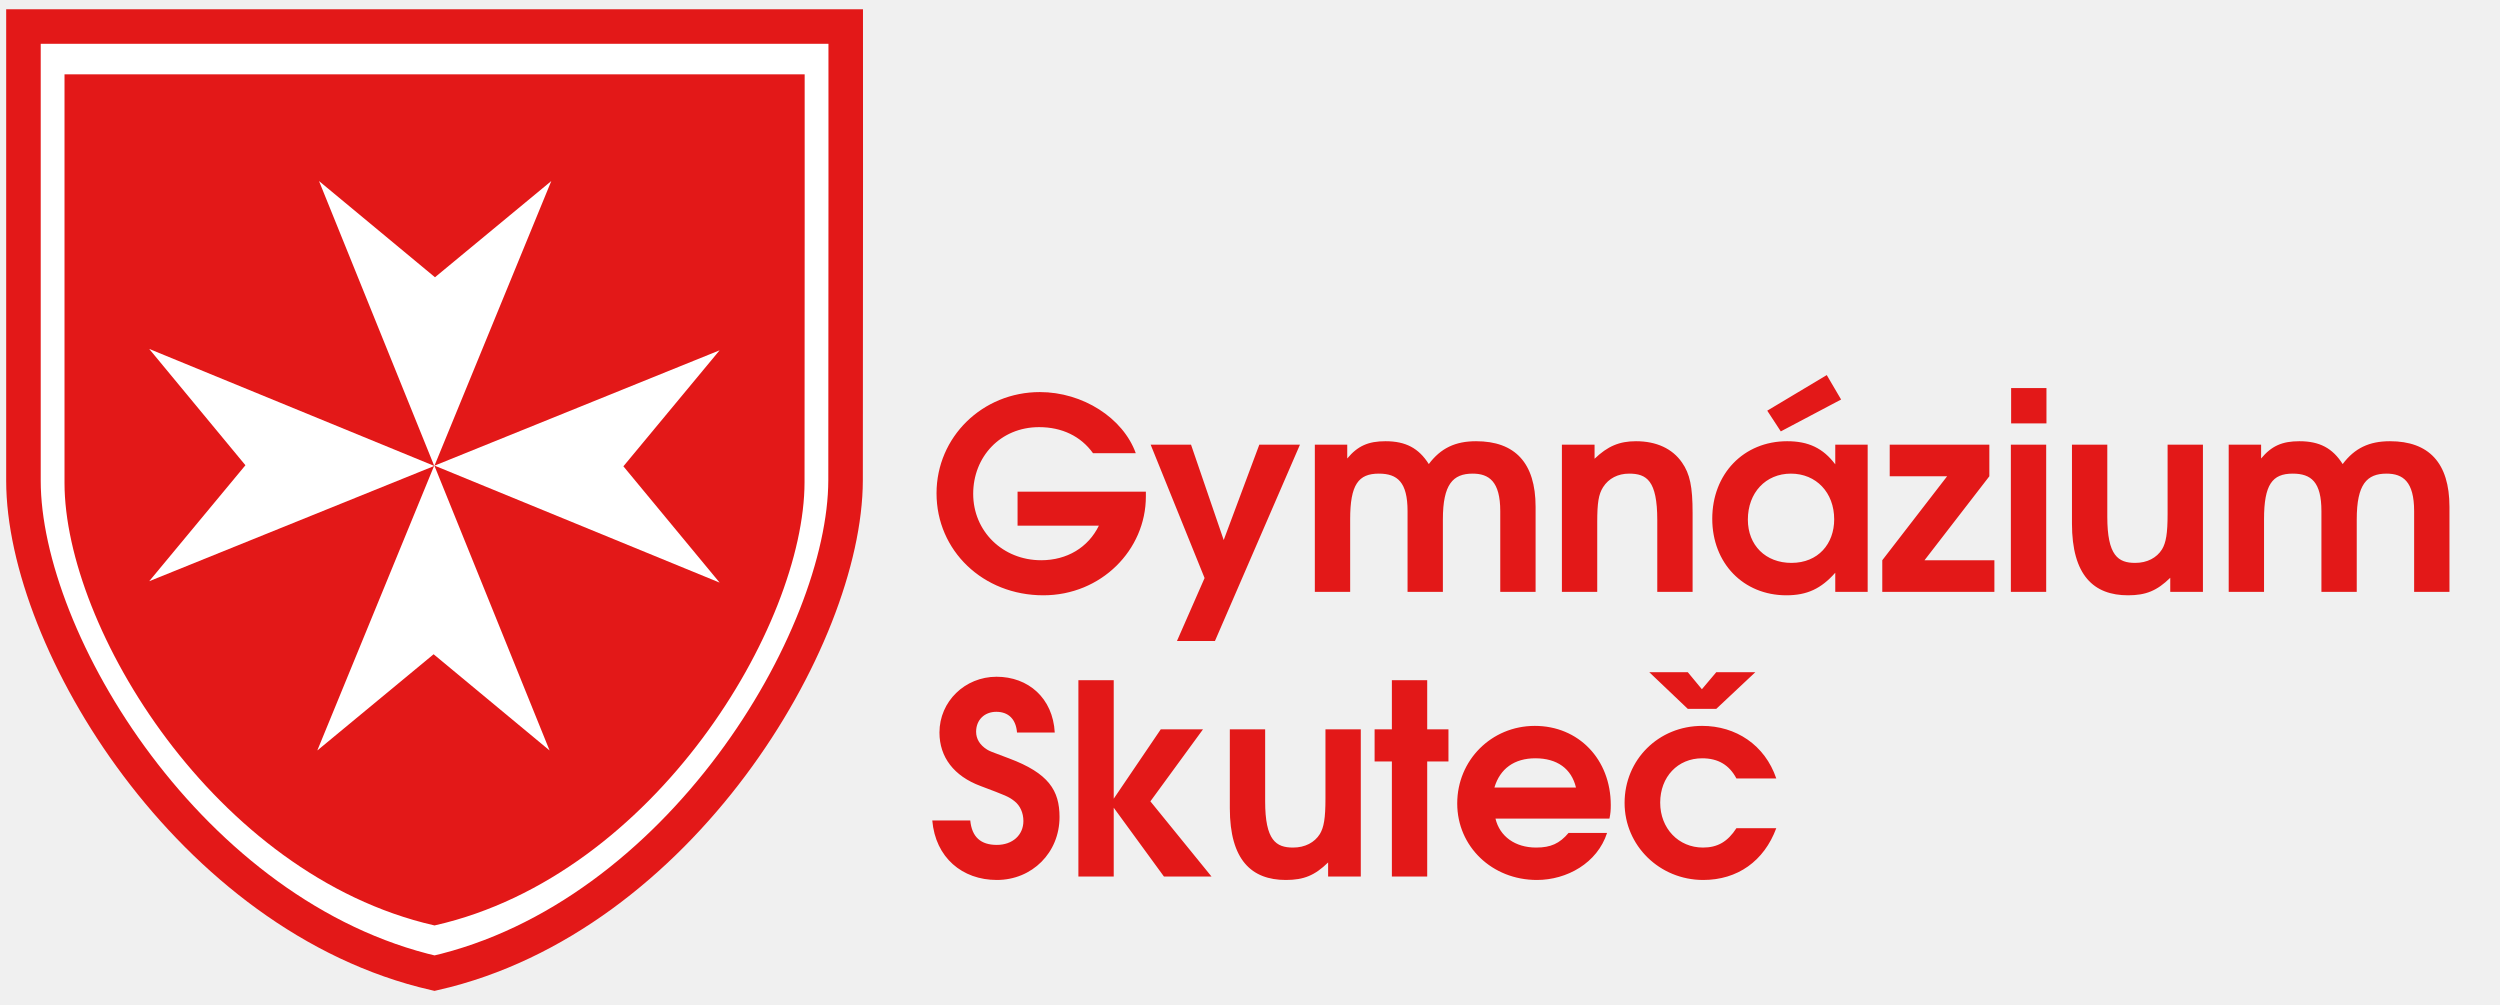
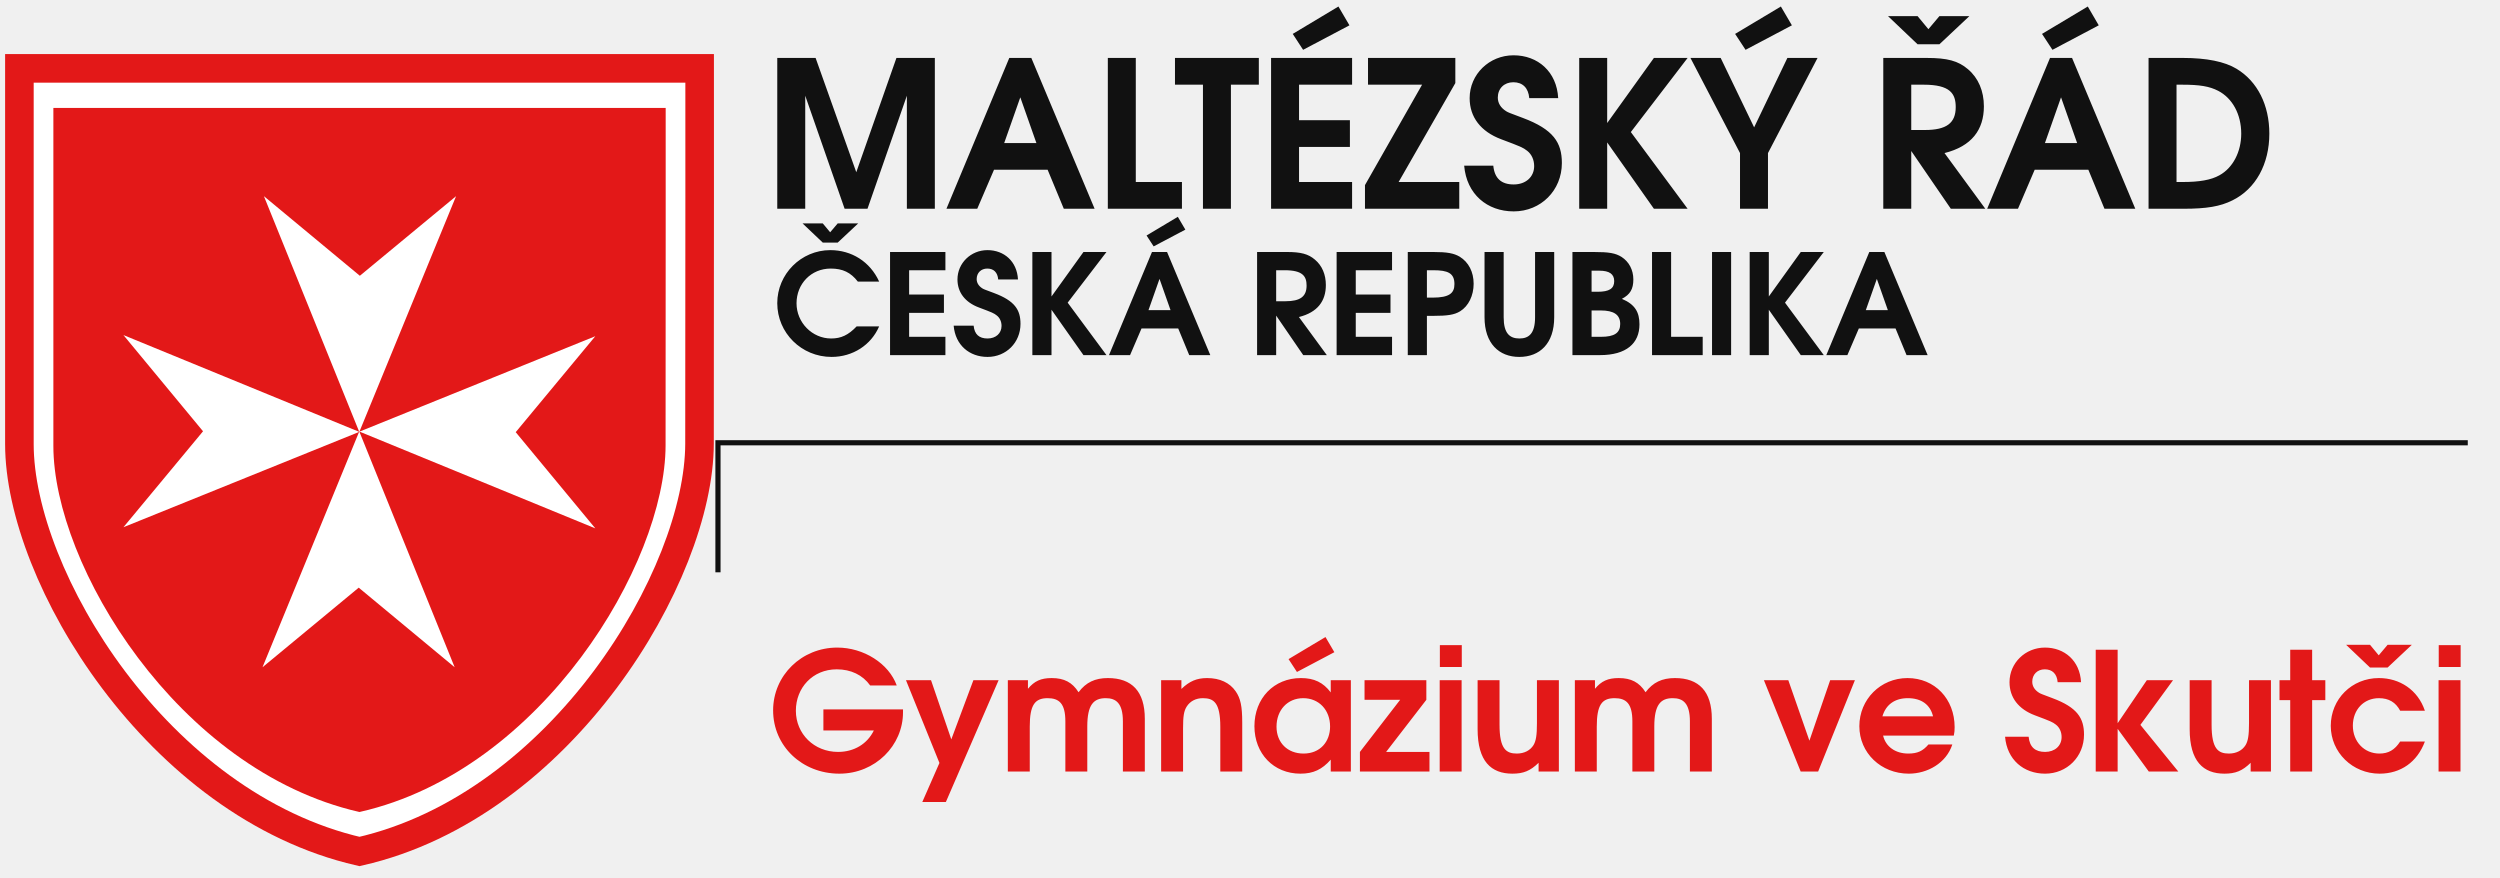
- <svg xmlns="http://www.w3.org/2000/svg" viewBox="-1 -1 320.9 129.0" width="320.9" height="129.0">
+ <svg xmlns="http://www.w3.org/2000/svg" viewBox="-1 -8.2 387.9 136.2" width="387.9" height="136.2">
  <g transform="translate(-113.9 -228.2)">
    <path fill-rule="nonzero" fill="#ffffff" d="M 168.676 352.117 C 200.066 344.965 221.41 309.176 221.438 288.828 C 221.473 264.148 221.457 230.609 221.457 230.609 L 115.91 230.609 C 115.91 230.609 115.902 263.938 115.91 288.914 C 115.914 309.434 137.352 344.914 168.676 352.117 " />
    <path fill="none" stroke-width="4.439" stroke-linejoin="miter" stroke="#e31818" d="M 0.001 -0.001 C 31.43 7.16 52.799 42.992 52.827 63.365 C 52.862 88.074 52.846 121.654 52.846 121.654 L -52.829 121.654 C -52.829 121.654 -52.837 88.285 -52.829 63.279 C -52.825 42.734 -31.361 7.21 0.001 -0.001 Z M 0.001 -0.001 " transform="matrix(0.998785, 0, 0, -0.998785, 168.6748, 352.1157)" />
    <path fill-rule="nonzero" fill="#e31818" d="M 168.676 345.535 C 196.668 339.16 215.699 307.246 215.727 289.102 C 215.754 267.094 215.742 237.188 215.742 237.188 L 121.625 237.188 C 121.625 237.188 121.621 266.91 121.625 289.184 C 121.633 307.477 140.746 339.113 168.676 345.535 " />
    <path fill="none" stroke-width="0.89" stroke-linejoin="miter" stroke="#e31818" d="M -0.001 0.002 C 28.025 6.384 47.08 38.337 47.107 56.504 C 47.134 78.538 47.123 108.481 47.123 108.481 L -47.109 108.481 C -47.109 108.481 -47.113 78.722 -47.109 56.422 C -47.101 38.106 -27.965 6.431 -0.001 0.002 Z M -0.001 0.002 " transform="matrix(0.998785, 0, 0, -0.998785, 168.6768, 345.5367)" />
    <path fill-rule="nonzero" fill="#ffffff" d="M 168.645 286.941 L 153.629 323.531 L 168.559 311.18 L 183.445 323.531 L 168.645 286.941 " />
    <path fill-rule="nonzero" fill="#ffffff" d="M 168.648 287.027 L 183.664 250.438 L 168.734 262.789 L 153.848 250.438 L 168.648 287.027 " />
    <path fill-rule="nonzero" fill="#ffffff" d="M 168.68 286.969 L 205.27 301.984 L 192.918 287.055 L 205.27 272.164 L 168.68 286.969 " />
    <path fill-rule="nonzero" fill="#ffffff" d="M 168.645 287.008 L 132.051 271.988 L 144.402 286.918 L 132.051 301.805 L 168.645 287.008 " />
  </g>
-   <path fill="#e31818" d="M119.213 62.319C119.213 69.684 125.181 75.413 132.921 75.413C140.355 75.413 146.084 69.582 146.084 62.728V62.114H129.614V66.479H140.048C138.684 69.275 135.956 70.912 132.648 70.912C127.704 70.912 123.919 67.195 123.919 62.387C123.919 57.647 127.397 53.828 132.376 53.828C135.308 53.828 137.729 54.987 139.298 57.17H144.788C143.151 52.634 137.968 49.327 132.478 49.327C125.112 49.327 119.213 55.09 119.213 62.319Z M146.698 56.079 153.62 73.197 150.074 81.279H154.95L165.862 56.079H160.645L156.075 68.32L151.881 56.079Z M167.772 74.97H172.307V65.661C172.307 61.194 173.364 59.795 175.99 59.795C178.377 59.795 179.673 60.887 179.673 64.604V74.97H184.208V65.661C184.208 61.159 185.504 59.795 188.027 59.795C190.141 59.795 191.573 60.818 191.573 64.604V74.97H196.109V64.058C196.109 58.397 193.449 55.635 188.47 55.635C185.811 55.635 183.935 56.522 182.401 58.568C181.105 56.522 179.434 55.635 176.842 55.635C174.626 55.635 173.262 56.249 171.932 57.852V56.079H167.772Z M199.485 74.97H204.02V66.07C204.02 63.546 204.191 62.455 204.77 61.535C205.486 60.409 206.68 59.795 208.112 59.795C210.363 59.795 211.727 60.682 211.727 65.729V74.97H216.262V64.842C216.262 61.466 215.921 59.83 214.898 58.363C213.67 56.59 211.624 55.635 208.999 55.635C206.85 55.635 205.35 56.283 203.679 57.886V56.079H199.485Z M218.785 65.592C218.785 71.287 222.775 75.413 228.299 75.413C230.959 75.413 232.766 74.561 234.574 72.515V74.97H238.734V56.079H234.574V58.602C233.005 56.522 231.13 55.635 228.402 55.635C222.809 55.635 218.785 59.83 218.785 65.592ZM223.355 65.695C223.355 62.251 225.64 59.795 228.879 59.795C232.119 59.795 234.437 62.217 234.437 65.661C234.437 68.798 232.391 71.253 228.947 71.253C225.64 71.253 223.355 69.002 223.355 65.695ZM225.844 51.714 227.583 54.374 235.324 50.282 233.483 47.144Z M240.609 74.97H255V70.912H246.031L254.352 60.136V56.079H241.564V60.136H248.93L240.609 70.912Z M257.114 74.97H261.649V56.079H257.114ZM257.148 53.351H261.683V48.815H257.148Z M264.957 66.206C264.957 72.856 267.753 75.413 272.152 75.413C274.437 75.413 275.869 74.834 277.574 73.163V74.97H281.768V56.079H277.233V64.979C277.233 67.502 277.028 68.661 276.517 69.514C275.835 70.605 274.607 71.253 273.073 71.253C270.89 71.253 269.492 70.332 269.492 65.32V56.079H264.957Z M285.076 74.97H289.611V65.661C289.611 61.194 290.668 59.795 293.294 59.795C295.681 59.795 296.977 60.887 296.977 64.604V74.97H301.512V65.661C301.512 61.159 302.808 59.795 305.332 59.795C307.446 59.795 308.878 60.818 308.878 64.604V74.97H313.413V64.058C313.413 58.397 310.753 55.635 305.775 55.635C303.115 55.635 301.24 56.522 299.705 58.568C298.409 56.522 296.738 55.635 294.147 55.635C291.93 55.635 290.566 56.249 289.236 57.852V56.079H285.076Z M118.667 104.315C119.077 109.089 122.521 111.953 126.954 111.953C131.489 111.953 135.001 108.441 135.001 103.872C135.001 100.462 133.603 98.245 128.488 96.335C126.101 95.449 126.033 95.415 125.692 95.21C124.771 94.63 124.294 93.846 124.294 92.925C124.294 91.425 125.351 90.368 126.886 90.368C128.454 90.368 129.409 91.323 129.545 93.028H134.388C134.149 88.595 130.978 85.867 126.92 85.867C122.862 85.867 119.588 89.038 119.588 93.028C119.588 96.199 121.464 98.62 124.84 99.882C128.181 101.144 128.454 101.246 129.204 101.826C129.955 102.405 130.364 103.36 130.364 104.383C130.364 106.19 128.966 107.452 126.954 107.452C124.874 107.452 123.748 106.429 123.544 104.315Z M137.422 111.51H141.958V102.678L148.403 111.51H154.507L146.664 101.86L153.415 92.619H147.994L141.958 101.519V86.31H137.422Z M156.86 102.746C156.86 109.396 159.656 111.953 164.055 111.953C166.339 111.953 167.772 111.374 169.477 109.703V111.51H173.671V92.619H169.136V101.519C169.136 104.042 168.931 105.201 168.419 106.054C167.737 107.145 166.51 107.793 164.975 107.793C162.793 107.793 161.395 106.872 161.395 101.86V92.619H156.86Z M175.444 96.745H177.661V111.51H182.196V96.745H184.924V92.619H182.196V86.31H177.661V92.619H175.444Z M186.049 102.132C186.049 107.657 190.516 111.953 196.279 111.953C200.099 111.953 204.02 109.805 205.282 105.918H200.337C199.178 107.282 198.053 107.793 196.177 107.793C193.483 107.793 191.505 106.361 190.96 104.076H205.589C205.725 103.428 205.759 103.019 205.759 102.337C205.759 96.472 201.633 92.175 196.007 92.175C190.448 92.175 186.049 96.574 186.049 102.132ZM190.823 100.086C191.539 97.665 193.381 96.335 196.075 96.335C198.871 96.335 200.712 97.665 201.292 100.086Z M207.532 102.064C207.532 107.554 212.034 111.953 217.626 111.953C222.025 111.953 225.435 109.532 227.004 105.304H221.889C220.763 107.043 219.467 107.793 217.592 107.793C214.455 107.793 212.102 105.338 212.102 102.03C212.102 98.722 214.352 96.335 217.49 96.335C219.536 96.335 220.968 97.188 221.889 98.927H227.004C225.537 94.596 221.786 92.175 217.49 92.175C211.897 92.175 207.532 96.506 207.532 102.064ZM210.704 85.287 215.648 89.993H219.297L224.31 85.287H219.297L217.455 87.469L215.648 85.287Z" />
+   <path fill="#111111" d="M119.6 24.19H123.94V6.65L130.05 24.19H133.6L139.71 6.65V24.19H144.05V0.79H138.09L131.86 18.52L125.55 0.79H119.6ZM145.85 24.19H150.63L153.23 18.14H161.55L164.06 24.19H168.84L159.02 0.79H155.6ZM154.81 14 157.31 6.9 159.81 14ZM170.89 24.19H182.39V20.04H175.23V0.79H170.89ZM181.31 4.94H185.65V24.19H189.99V4.94H194.32V0.79H181.31ZM196.22 24.19H208.79V20.04H200.56V14.6H208.45V10.45H200.56V4.94H208.79V0.79H196.22ZM199.58 -2.94 201.19 -0.47 208.38 -4.27 206.67 -7.19ZM210.79 24.19H225.42V20.04H216.01L224.81 4.69V0.79H211.26V4.94H219.65L210.79 20.52ZM226.18 17.51C226.56 21.94 229.75 24.6 233.87 24.6C238.08 24.6 241.34 21.34 241.34 17.1C241.34 13.93 240.04 11.88 235.29 10.1C233.08 9.28 233.02 9.25 232.7 9.06C231.84 8.52 231.4 7.79 231.4 6.94C231.4 5.54 232.38 4.56 233.81 4.56C235.26 4.56 236.15 5.45 236.28 7.03H240.77C240.55 2.92 237.61 0.38 233.84 0.38C230.07 0.38 227.03 3.33 227.03 7.03C227.03 9.98 228.77 12.22 231.91 13.4C235.01 14.57 235.26 14.66 235.96 15.2C236.66 15.74 237.04 16.62 237.04 17.57C237.04 19.25 235.74 20.42 233.87 20.42C231.94 20.42 230.89 19.47 230.7 17.51ZM244.03 24.19H248.37V13.9L255.62 24.19H260.85L252.04 12.29L260.85 0.79H255.62L248.37 10.89V0.79H244.03ZM261.29 0.79 268.98 15.55V24.19H273.32V15.55L281.01 0.79H276.33L271.17 11.56L265.98 0.79ZM268.22 -2.94 269.84 -0.47 277.03 -4.27 275.32 -7.19ZM291.21 24.19H295.55V15.23L301.69 24.19H307.04L300.71 15.55C304.92 14.5 306.82 11.94 306.82 8.3C306.82 5.92 305.96 3.9 304.35 2.54C302.83 1.24 301.15 0.79 297.95 0.79H291.21ZM291.94 -5.7 296.53 -1.33H299.92L304.57 -5.7H299.92L298.21 -3.67L296.53 -5.7ZM295.55 11.97V4.94H297.48C301.6 4.94 302.45 6.33 302.45 8.42C302.45 10.89 301.03 11.97 297.67 11.97ZM307.33 24.19H312.11L314.7 18.14H323.03L325.53 24.19H330.31L320.5 0.79H317.08ZM315.84 -2.94 317.46 -0.47 324.64 -4.27 322.94 -7.19ZM316.29 14 318.79 6.9 321.29 14ZM332.37 24.19H337.82C341.36 24.19 343.48 23.84 345.38 22.89C348.99 21.12 351.11 17.26 351.11 12.54C351.11 8.11 349.28 4.43 346.02 2.47C344.18 1.36 341.39 0.79 337.72 0.79H332.37ZM336.71 20.04V4.94H337.56C340.32 4.94 341.81 5.19 343.17 5.89C345.38 7.03 346.75 9.53 346.75 12.54C346.75 15.36 345.45 17.86 343.36 19C342.06 19.73 340.25 20.04 337.66 20.04Z M119.6 38.84C119.6 43.45 123.35 47.18 128.03 47.18C131.29 47.18 134.15 45.36 135.41 42.44H131.92C130.62 43.8 129.5 44.32 127.96 44.32C125.02 44.32 122.59 41.85 122.59 38.86C122.59 35.85 124.84 33.47 127.9 33.47C129.76 33.47 131.01 34.08 132.1 35.49H135.41C134 32.39 131.12 30.61 127.83 30.61C123.3 30.61 119.6 34.32 119.6 38.84ZM123.52 26.46 126.66 29.44H128.98L132.16 26.46H128.98L127.81 27.84L126.66 26.46ZM137.1 46.9H145.69V44.06H140.06V40.34H145.46V37.5H140.06V33.73H145.69V30.9H137.1ZM146.97 42.33C147.23 45.36 149.42 47.18 152.23 47.18C155.11 47.18 157.34 44.95 157.34 42.05C157.34 39.88 156.46 38.47 153.21 37.26C151.69 36.7 151.65 36.68 151.43 36.55C150.85 36.18 150.54 35.68 150.54 35.1C150.54 34.14 151.22 33.47 152.19 33.47C153.19 33.47 153.79 34.08 153.88 35.16H156.95C156.8 32.35 154.79 30.61 152.21 30.61C149.64 30.61 147.56 32.63 147.56 35.16C147.56 37.17 148.75 38.71 150.89 39.51C153.01 40.31 153.19 40.38 153.66 40.75C154.14 41.12 154.4 41.72 154.4 42.37C154.4 43.52 153.51 44.32 152.23 44.32C150.91 44.32 150.2 43.67 150.07 42.33ZM159.18 46.9H162.15V39.86L167.11 46.9H170.68L164.66 38.76L170.68 30.9H167.11L162.15 37.8V30.9H159.18ZM171.07 46.9H174.34L176.12 42.76H181.81L183.52 46.9H186.79L180.08 30.9H177.74ZM176.9 28.34 178 30.03 182.92 27.43 181.75 25.44ZM177.2 39.92 178.91 35.07 180.62 39.92ZM194.05 46.9H197.01V40.77L201.21 46.9H204.87L200.54 40.99C203.42 40.27 204.72 38.52 204.72 36.03C204.72 34.4 204.14 33.02 203.03 32.09C201.99 31.2 200.85 30.9 198.66 30.9H194.05ZM197.01 38.54V33.73H198.33C201.15 33.73 201.73 34.68 201.73 36.11C201.73 37.8 200.76 38.54 198.46 38.54ZM206.39 46.9H214.99V44.06H209.36V40.34H214.75V37.5H209.36V33.73H214.99V30.9H206.39ZM217.43 46.9H220.4V40.81H221.35C223.63 40.81 224.67 40.64 225.55 40.1C226.85 39.3 227.65 37.67 227.65 35.83C227.65 33.99 226.87 32.48 225.49 31.63C224.58 31.09 223.52 30.9 221.4 30.9H217.43ZM220.4 37.98V33.73H221.4C223.67 33.73 224.67 34.19 224.67 35.88C224.67 37.26 223.93 37.98 221.27 37.98ZM229.34 41.03C229.34 45.1 231.59 47.18 234.73 47.18C237.9 47.18 240.15 45.12 240.15 41.03V30.9H237.18V41.03C237.18 43.54 236.23 44.32 234.76 44.32C233.24 44.32 232.31 43.52 232.31 41.03V30.9H229.34ZM242.98 46.9H247.25C251.36 46.9 253.38 45.06 253.38 42.13C253.38 40.23 252.68 39.02 250.65 38.17C251.93 37.5 252.43 36.66 252.43 35.16C252.43 33.67 251.75 32.41 250.61 31.67C249.65 31.07 248.66 30.9 246.28 30.9H242.98ZM245.95 44.06V39.97H247.36C249.42 39.97 250.39 40.64 250.39 42.07C250.39 43.45 249.5 44.06 247.42 44.06ZM245.95 37.07V33.8H247.16C248.7 33.8 249.46 34.32 249.46 35.42C249.46 36.57 248.7 37.07 246.9 37.07ZM255.33 46.9H263.19V44.06H258.29V30.9H255.33ZM264.64 46.9H267.6V30.9H264.64ZM270.48 46.9H273.45V39.86L278.41 46.9H281.98L275.96 38.76L281.98 30.9H278.41L273.45 37.8V30.9H270.48ZM282.37 46.9H285.64L287.42 42.76H293.11L294.82 46.9H298.09L291.38 30.9H289.04ZM288.5 39.92 290.21 35.07 291.92 39.92Z" />
+   <path fill="none" stroke="#111111" stroke-width="0.8" d="M110.4 80.6V60.5H381.9" />
+   <path fill="#e31818" d="M118.957 102.022C118.957 107.546 123.433 111.842 129.238 111.842C134.814 111.842 139.11 107.469 139.11 102.329V101.868H126.758V105.142H134.584C133.561 107.239 131.515 108.467 129.034 108.467C125.325 108.467 122.487 105.679 122.487 102.073C122.487 98.518 125.095 95.653 128.829 95.653C131.029 95.653 132.845 96.523 134.021 98.16H138.139C136.911 94.758 133.024 92.278 128.906 92.278C123.382 92.278 118.957 96.6 118.957 102.022Z M139.571 97.341 144.763 110.18 142.103 116.241H145.76L153.944 97.341H150.031L146.604 106.523L143.458 97.341Z M155.376 111.51H158.778V104.528C158.778 101.178 159.571 100.129 161.54 100.129C163.33 100.129 164.302 100.947 164.302 103.735V111.51H167.703V104.528C167.703 101.152 168.675 100.129 170.568 100.129C172.153 100.129 173.228 100.896 173.228 103.735V111.51H176.629V103.326C176.629 99.081 174.634 97.009 170.9 97.009C168.905 97.009 167.499 97.674 166.348 99.208C165.376 97.674 164.123 97.009 162.179 97.009C160.517 97.009 159.494 97.469 158.496 98.671V97.341H155.376Z M179.161 111.51H182.563V104.835C182.563 102.942 182.69 102.124 183.125 101.433C183.662 100.589 184.557 100.129 185.632 100.129C187.319 100.129 188.343 100.794 188.343 104.579V111.51H191.744V103.914C191.744 101.382 191.488 100.155 190.721 99.055C189.8 97.725 188.266 97.009 186.296 97.009C184.685 97.009 183.56 97.495 182.307 98.697V97.341H179.161Z M193.637 104.477C193.637 108.748 196.629 111.842 200.772 111.842C202.767 111.842 204.122 111.203 205.478 109.669V111.51H208.598V97.341H205.478V99.234C204.301 97.674 202.895 97.009 200.849 97.009C196.654 97.009 193.637 100.155 193.637 104.477ZM197.064 104.554C197.064 101.97 198.777 100.129 201.207 100.129C203.636 100.129 205.376 101.945 205.376 104.528C205.376 106.881 203.841 108.722 201.258 108.722C198.777 108.722 197.064 107.034 197.064 104.554ZM198.931 94.068 200.235 96.063 206.04 92.994 204.659 90.641Z M210.005 111.51H220.797V108.467H214.071L220.311 100.385V97.341H210.721V100.385H216.245L210.005 108.467Z M222.383 111.51H225.784V97.341H222.383ZM222.409 95.295H225.81V91.894H222.409Z M228.265 104.937C228.265 109.924 230.362 111.842 233.662 111.842C235.375 111.842 236.449 111.408 237.728 110.155V111.51H240.874V97.341H237.472V104.016C237.472 105.909 237.319 106.779 236.935 107.418C236.424 108.236 235.503 108.722 234.352 108.722C232.715 108.722 231.667 108.032 231.667 104.272V97.341H228.265Z M243.355 111.51H246.756V104.528C246.756 101.178 247.549 100.129 249.518 100.129C251.308 100.129 252.28 100.947 252.28 103.735V111.51H255.682V104.528C255.682 101.152 256.654 100.129 258.546 100.129C260.132 100.129 261.206 100.896 261.206 103.735V111.51H264.607V103.326C264.607 99.081 262.613 97.009 258.879 97.009C256.884 97.009 255.477 97.674 254.326 99.208C253.354 97.674 252.101 97.009 250.158 97.009C248.495 97.009 247.472 97.469 246.475 98.671V97.341H243.355Z  M272.689 97.341 278.392 111.51H281.103L286.807 97.341H282.97L279.748 106.727L276.474 97.341Z M287.497 104.477C287.497 108.62 290.848 111.842 295.17 111.842C298.034 111.842 300.975 110.231 301.922 107.316H298.213C297.344 108.339 296.5 108.722 295.093 108.722C293.073 108.722 291.589 107.648 291.18 105.935H302.152C302.254 105.449 302.28 105.142 302.28 104.63C302.28 100.231 299.185 97.009 294.965 97.009C290.796 97.009 287.497 100.308 287.497 104.477ZM291.078 102.942C291.615 101.127 292.996 100.129 295.016 100.129C297.113 100.129 298.494 101.127 298.929 102.942Z  M310.106 106.114C310.412 109.694 312.996 111.842 316.32 111.842C319.722 111.842 322.356 109.208 322.356 105.781C322.356 103.224 321.307 101.561 317.471 100.129C315.681 99.464 315.63 99.439 315.374 99.285C314.684 98.85 314.325 98.262 314.325 97.572C314.325 96.446 315.118 95.653 316.269 95.653C317.446 95.653 318.162 96.37 318.264 97.648H321.896C321.717 94.324 319.338 92.278 316.295 92.278C313.251 92.278 310.796 94.656 310.796 97.648C310.796 100.027 312.203 101.843 314.735 102.789C317.241 103.735 317.446 103.812 318.008 104.247C318.571 104.681 318.878 105.398 318.878 106.165C318.878 107.52 317.829 108.467 316.32 108.467C314.76 108.467 313.916 107.699 313.763 106.114Z M324.172 111.51H327.573V104.886L332.407 111.51H336.985L331.103 104.272L336.167 97.341H332.1L327.573 104.016V92.61H324.172Z M338.75 104.937C338.75 109.924 340.847 111.842 344.146 111.842C345.86 111.842 346.934 111.408 348.212 110.155V111.51H351.358V97.341H347.957V104.016C347.957 105.909 347.803 106.779 347.42 107.418C346.908 108.236 345.987 108.722 344.837 108.722C343.2 108.722 342.151 108.032 342.151 104.272V97.341H338.75Z M352.688 100.436H354.35V111.51H357.752V100.436H359.798V97.341H357.752V92.61H354.35V97.341H352.688Z M360.642 104.426C360.642 108.543 364.018 111.842 368.212 111.842C371.511 111.842 374.069 110.027 375.245 106.855H371.409C370.565 108.16 369.593 108.722 368.187 108.722C365.834 108.722 364.069 106.881 364.069 104.4C364.069 101.919 365.757 100.129 368.11 100.129C369.644 100.129 370.719 100.768 371.409 102.073H375.245C374.146 98.825 371.332 97.009 368.11 97.009C363.916 97.009 360.642 100.257 360.642 104.426ZM363.02 91.843 366.729 95.372H369.465L373.225 91.843H369.465L368.084 93.48L366.729 91.843Z M377.368 111.51H380.77V97.341H377.368ZM377.394 95.295H380.795V91.894H377.394Z" />
</svg>
